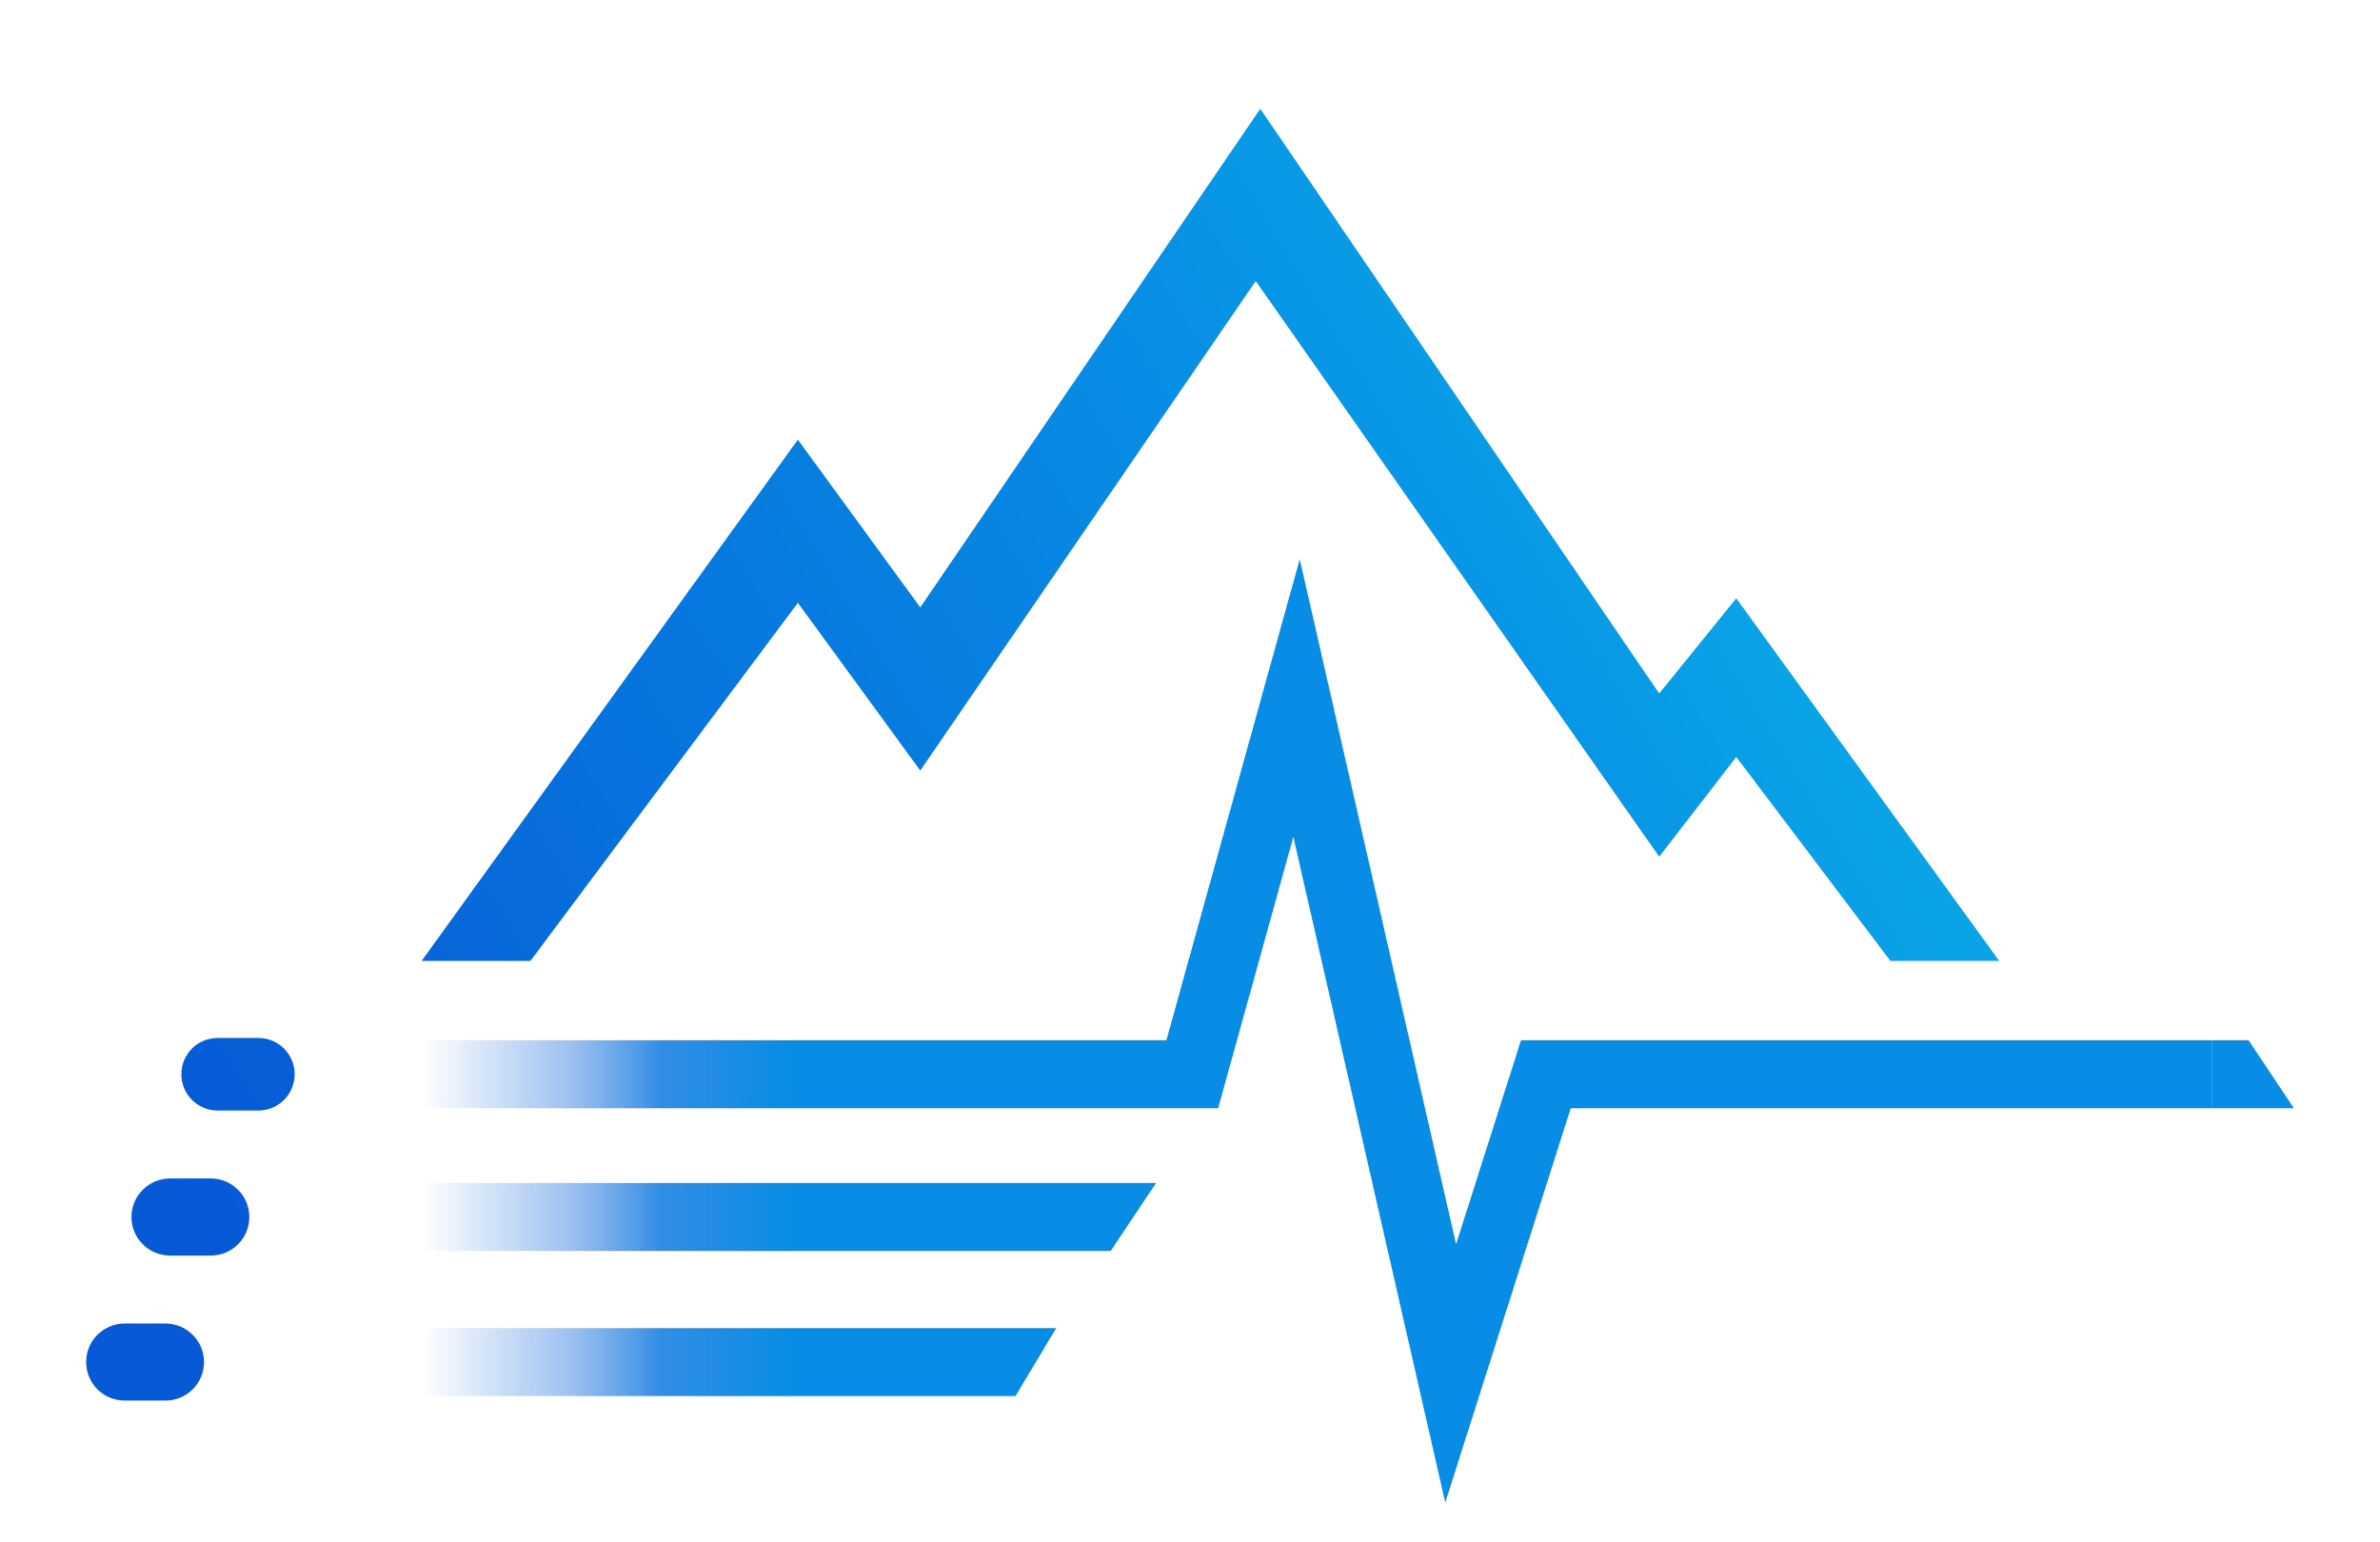
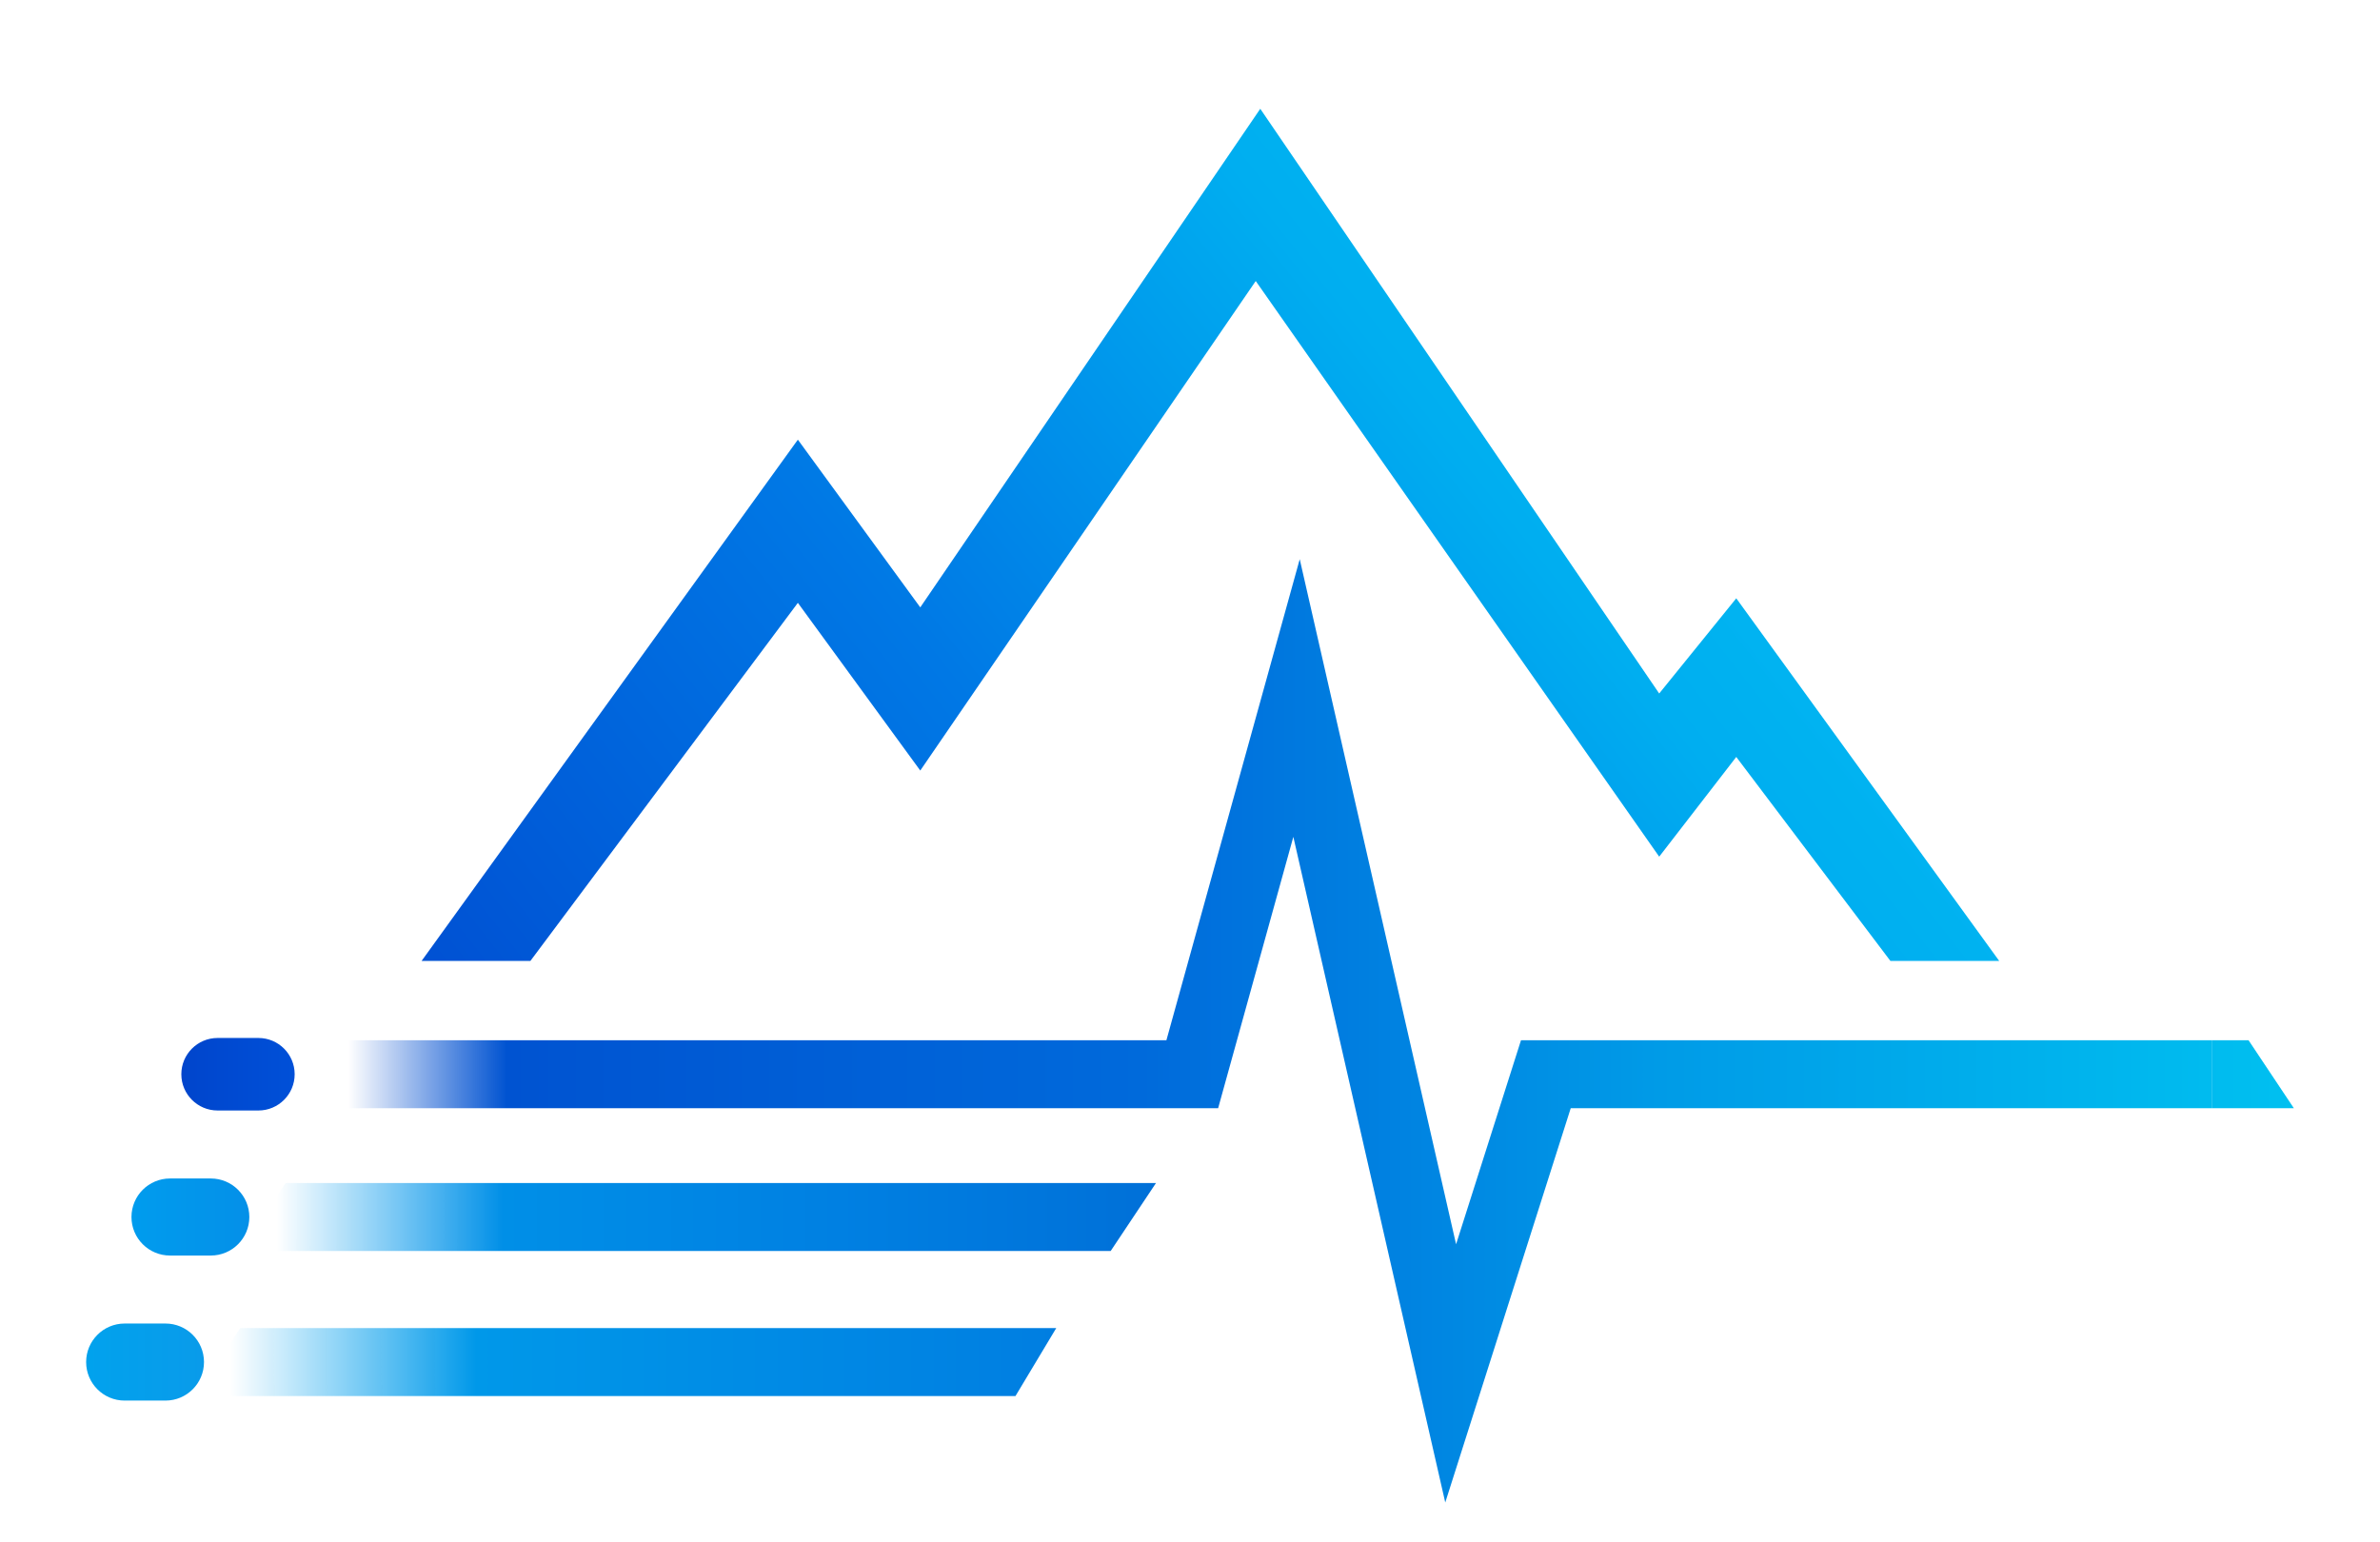
<svg xmlns="http://www.w3.org/2000/svg" width="525" height="340" viewBox="0 0 525 340" role="img" aria-labelledby="title desc" shape-rendering="geometricPrecision">
  <defs>
-     <linearGradient id="markGradient" x1="70" y1="310" x2="520" y2="35" gradientUnits="userSpaceOnUse">
-       <stop offset="0" stop-color="#0759D6" />
-       <stop offset="0.52" stop-color="#078DE5" />
-       <stop offset="1" stop-color="#10CDE9" />
+     <linearGradient id="markGradient" x1="93" y1="310" x2="441" y2="35" gradientUnits="userSpaceOnUse">
+       <stop offset="0" stop-color="#003FCB" />
+       <stop offset="0.43" stop-color="#0078E5" />
+       <stop offset="0.7" stop-color="#00AEF0" />
+       <stop offset="1" stop-color="#03C8F3" />
    </linearGradient>
-     <linearGradient id="trailGradient" x1="70" y1="0" x2="175" y2="0" gradientUnits="userSpaceOnUse">
-       <stop offset="0" stop-color="#4B8DE5" stop-opacity="0" />
-       <stop offset="0.22" stop-color="#4B8DE5" stop-opacity="0" />
-       <stop offset="0.52" stop-color="#4B8DE5" stop-opacity="0.52" />
-       <stop offset="0.72" stop-color="#167EE1" stop-opacity="0.88" />
-       <stop offset="1" stop-color="#078DE5" />
+     <linearGradient id="signalGradient" x1="68" y1="0" x2="506" y2="0" gradientUnits="userSpaceOnUse">
+       <stop offset="0" stop-color="#004ACE" stop-opacity="0" />
+       <stop offset="0.02" stop-color="#004ACE" stop-opacity="0" />
+       <stop offset="0.1" stop-color="#0053D1" />
+       <stop offset="0.42" stop-color="#006ADB" />
+       <stop offset="0.68" stop-color="#009BE7" />
+       <stop offset="1" stop-color="#00C0F0" />
+     </linearGradient>
+     <linearGradient id="midTrailGradient" x1="55" y1="0" x2="255" y2="0" gradientUnits="userSpaceOnUse">
+       <stop offset="0" stop-color="#009CEE" stop-opacity="0" />
+       <stop offset="0.03" stop-color="#009CEE" stop-opacity="0" />
+       <stop offset="0.28" stop-color="#008FE7" />
+       <stop offset="0.65" stop-color="#0080E2" />
+       <stop offset="1" stop-color="#0070D8" />
+     </linearGradient>
+     <linearGradient id="lowTrailGradient" x1="45" y1="0" x2="233" y2="0" gradientUnits="userSpaceOnUse">
+       <stop offset="0" stop-color="#00A2EF" stop-opacity="0" />
+       <stop offset="0.03" stop-color="#00A2EF" stop-opacity="0" />
+       <stop offset="0.32" stop-color="#0098E9" />
+       <stop offset="1" stop-color="#007EE1" />
+     </linearGradient>
+     <linearGradient id="dotTopGradient" x1="40" y1="0" x2="65" y2="0" gradientUnits="userSpaceOnUse">
+       <stop offset="0" stop-color="#0045CC" />
+       <stop offset="1" stop-color="#0050D8" />
+     </linearGradient>
+     <linearGradient id="dotMidGradient" x1="29" y1="0" x2="55" y2="0" gradientUnits="userSpaceOnUse">
+       <stop offset="0" stop-color="#009CEE" />
+       <stop offset="1" stop-color="#0490E8" />
+     </linearGradient>
+     <linearGradient id="dotLowGradient" x1="19" y1="0" x2="45" y2="0" gradientUnits="userSpaceOnUse">
+       <stop offset="0" stop-color="#01A2ED" />
+       <stop offset="1" stop-color="#099BEA" />
    </linearGradient>
    <linearGradient id="wordGradient" x1="0" y1="90" x2="0" y2="265" gradientUnits="userSpaceOnUse">
      <stop offset="0" stop-color="#283645" />
      <stop offset="0.52" stop-color="#152230" />
      <stop offset="1" stop-color="#243241" />
    </linearGradient>
    <linearGradient id="accentGradient" x1="0" y1="180" x2="0" y2="260" gradientUnits="userSpaceOnUse">
      <stop offset="0" stop-color="#079BE8" />
      <stop offset="1" stop-color="#0759D6" />
    </linearGradient>
  </defs>
  <path d="M93 212 176 97 203 134 278 24 366 153 383 132 441 212H417L383 167 366 189 277 62 203 170 176 133 117 212Z" fill="url(#markGradient)" />
-   <path d="M74 237H263L286 154 320 303 341 237H488" fill="none" stroke="url(#trailGradient)" stroke-width="15" stroke-linecap="butt" stroke-linejoin="miter" stroke-miterlimit="20" />
-   <path d="M488 229.5H496L506 244.5H488Z" fill="url(#trailGradient)" />
-   <path d="M63 261H255L245 276H63ZM53 293H233L224 308H53Z" fill="url(#trailGradient)" />
-   <g fill="url(#markGradient)">
-     <rect x="40" y="229" width="25" height="16" rx="8" />
-     <rect x="29" y="260" width="26" height="17" rx="8.5" />
-     <rect x="19" y="292" width="26" height="17" rx="8.5" />
-   </g>
+   <path d="M74 237H263L286 154 320 303 341 237H488" fill="none" stroke="url(#signalGradient)" stroke-width="15" stroke-linecap="butt" stroke-linejoin="miter" stroke-miterlimit="20" />
+   <path d="M488 229.5H496L506 244.5H488Z" fill="url(#signalGradient)" />
+   <path d="M63 261H255L245 276H53Z" fill="url(#midTrailGradient)" />
+   <path d="M53 293H233L224 308H43Z" fill="url(#lowTrailGradient)" />
+   <rect x="40" y="229" width="25" height="16" rx="8" fill="url(#dotTopGradient)" />
+   <rect x="29" y="260" width="26" height="17" rx="8.5" fill="url(#dotMidGradient)" />
+   <rect x="19" y="292" width="26" height="17" rx="8.5" fill="url(#dotLowGradient)" />
</svg>
